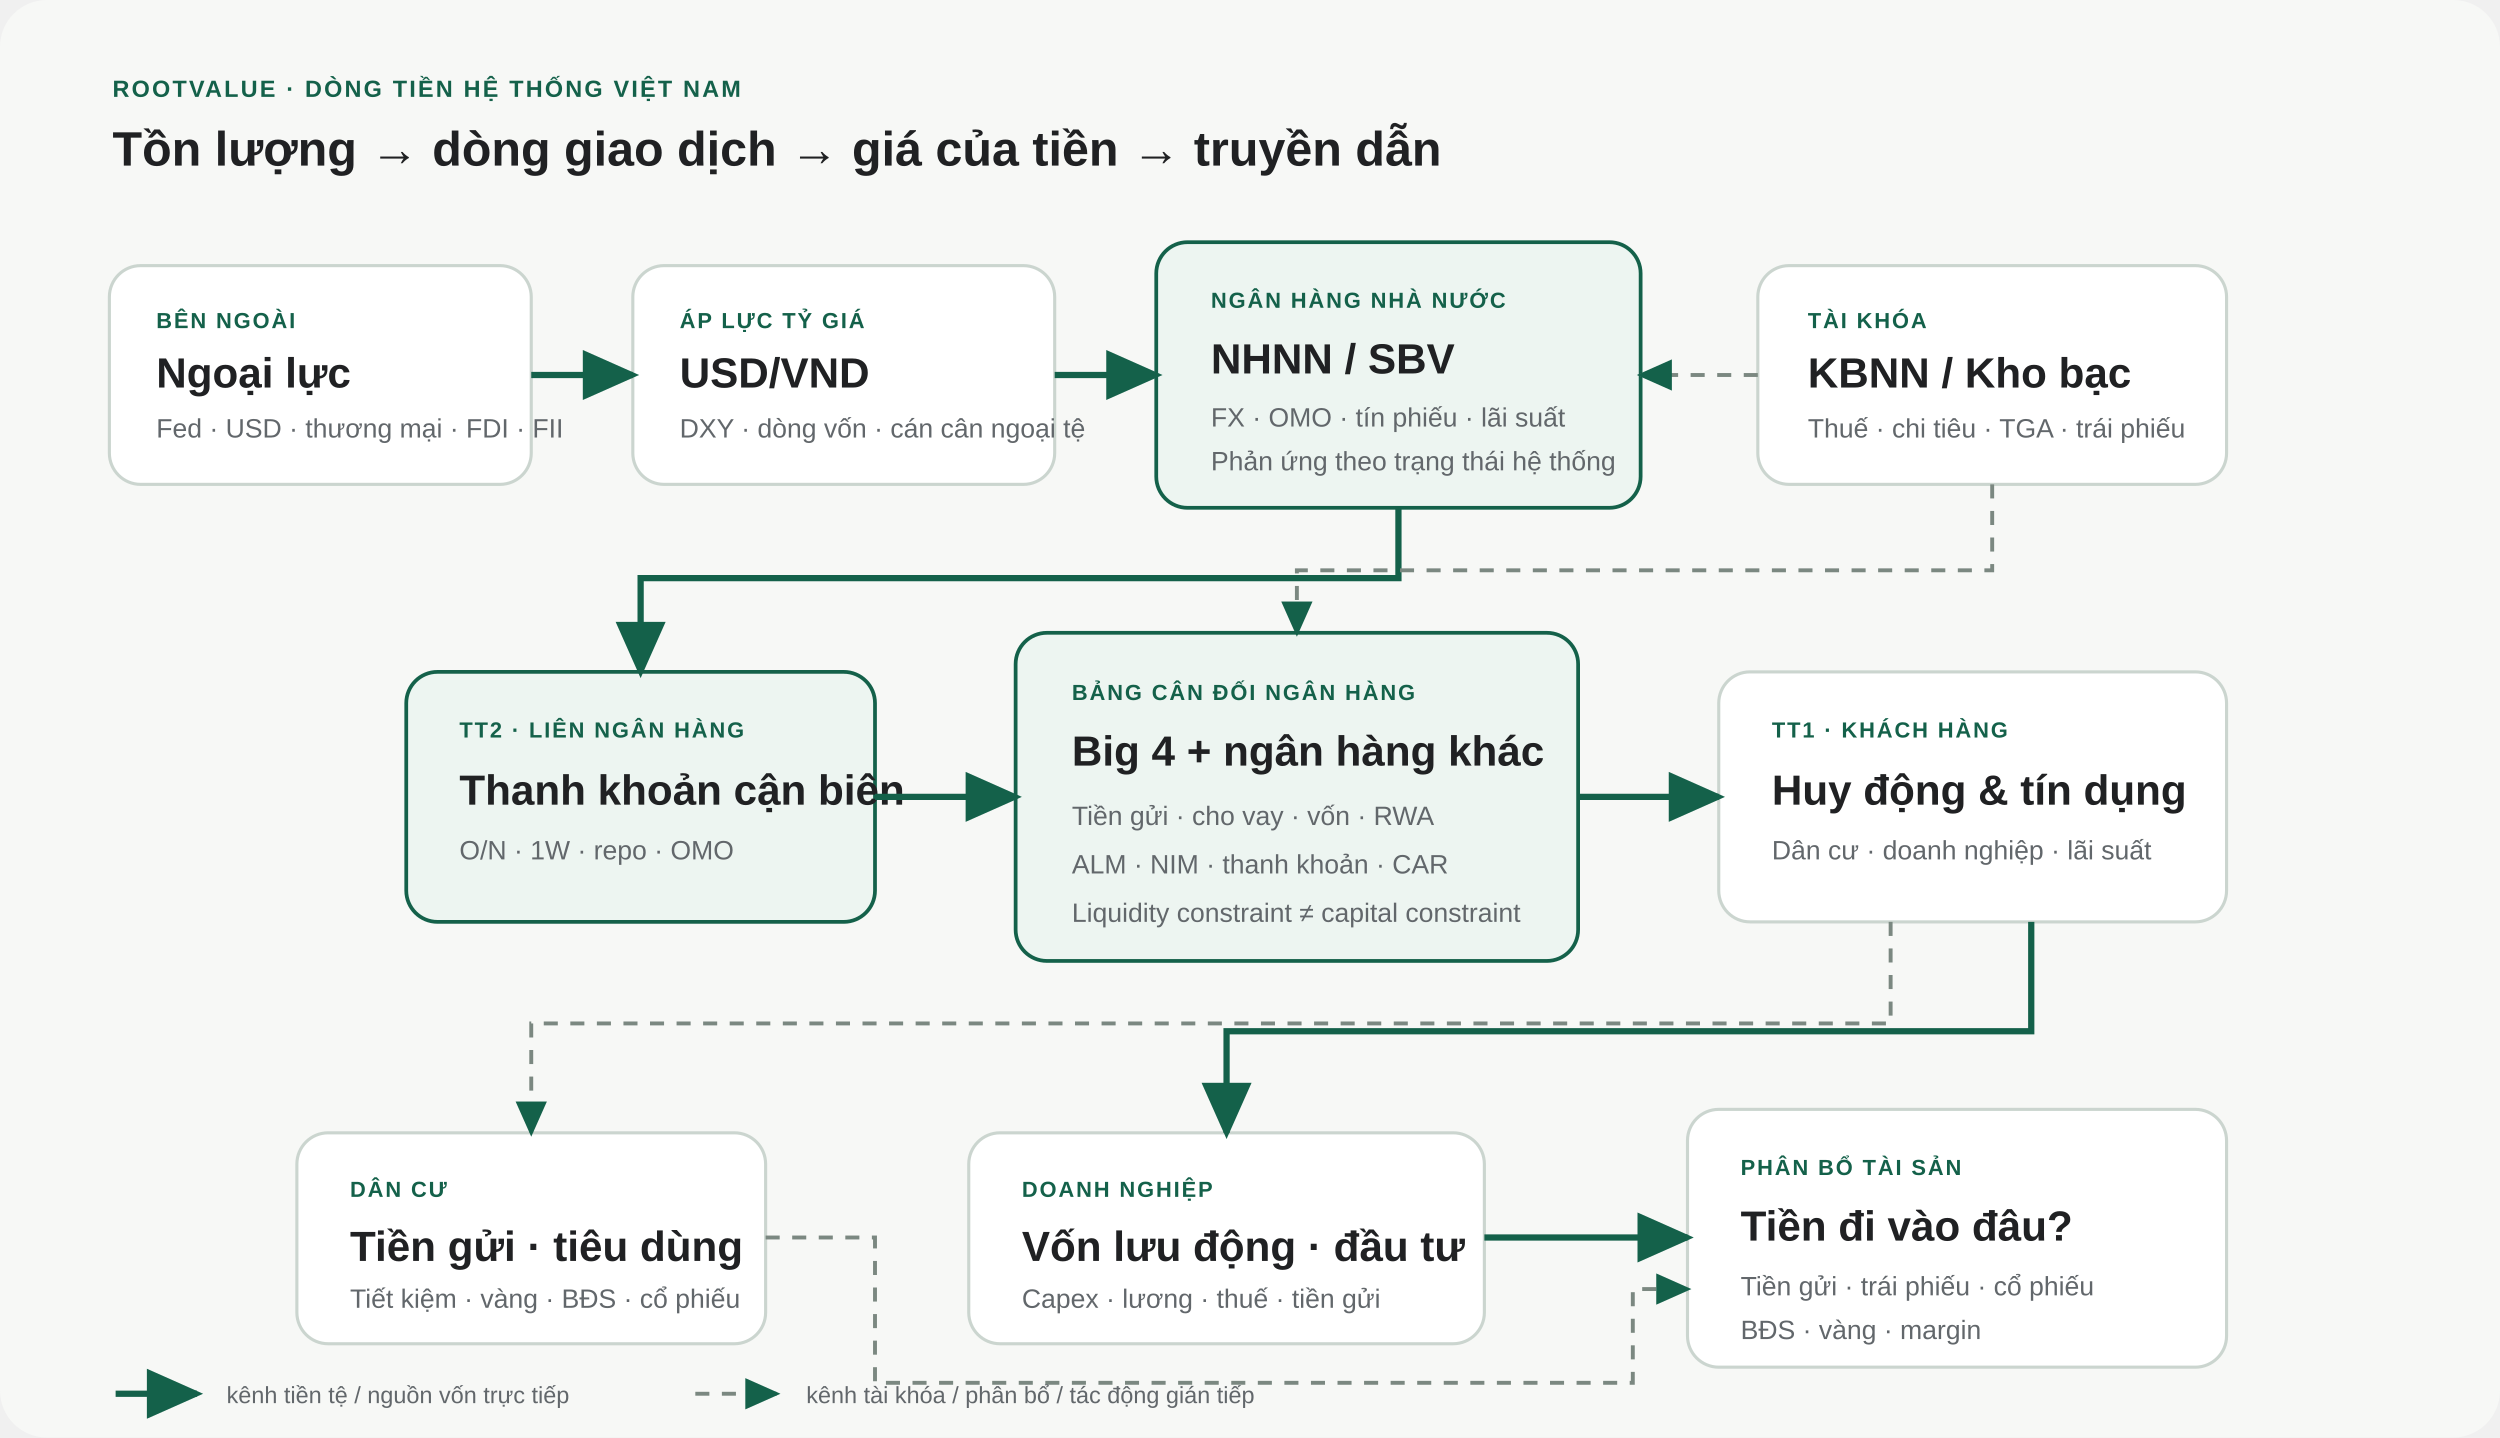
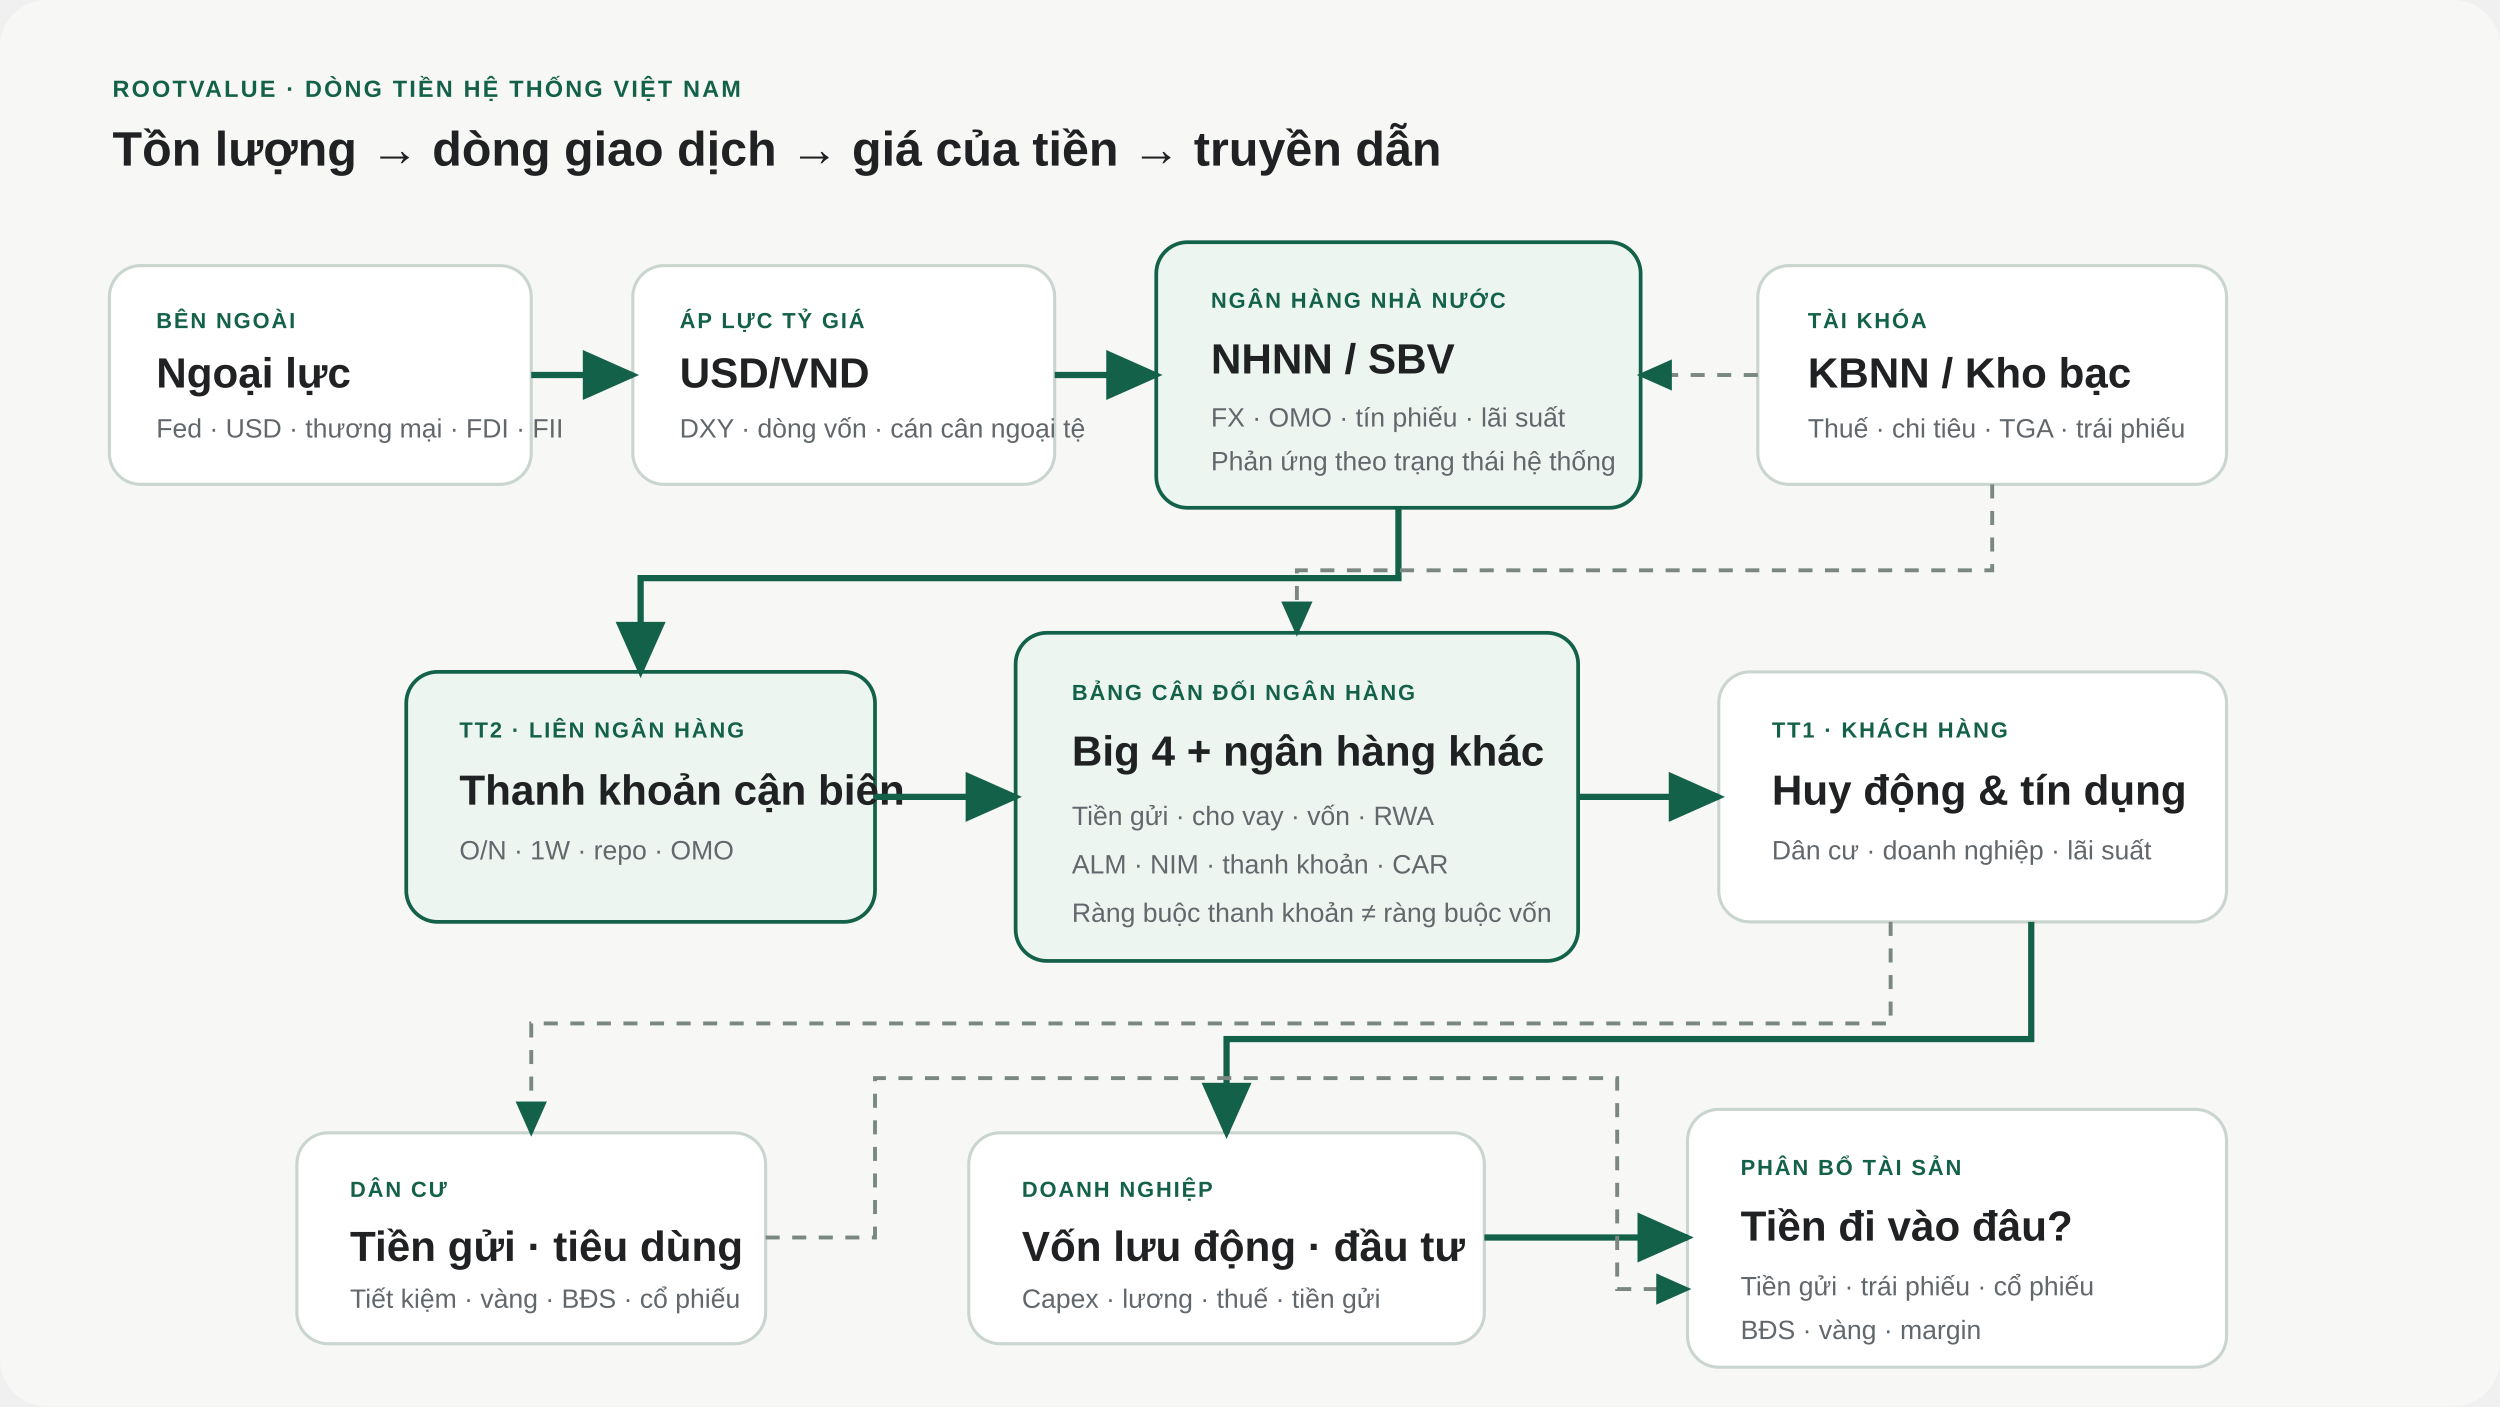
- <svg xmlns="http://www.w3.org/2000/svg" viewBox="0 0 1600 920" role="img" aria-labelledby="title desc">
+ <svg xmlns="http://www.w3.org/2000/svg" viewBox="0 0 1600 900" role="img" aria-labelledby="title desc">
  <defs>
    <marker id="arrow" markerWidth="10" markerHeight="10" refX="8" refY="4" orient="auto" markerUnits="strokeWidth">
      <path d="M0,0 L9,4 L0,8 Z" fill="#14614A" />
    </marker>
    <style>
-       .bg{fill:#f7f8f6}
-       .card{fill:#ffffff;stroke:#cbd5cf;stroke-width:2}
-       .primary{fill:#edf5f1;stroke:#14614A;stroke-width:2.4}
-       .eyebrow{font:700 14px Arial,sans-serif;fill:#14614A;letter-spacing:1.2px}
-       .title{font:700 27px Arial,sans-serif;fill:#202123}
-       .body{font:17px Arial,sans-serif;fill:#62676b}
-       .header{font:700 15px Arial,sans-serif;fill:#14614A;letter-spacing:1.4px}
-       .headline{font:700 31px Arial,sans-serif;fill:#202123}
-       .line{stroke:#14614A;stroke-width:4;fill:none;marker-end:url(#arrow)}
-       .dash{stroke:#7b8881;stroke-width:2.5;stroke-dasharray:9 8;fill:none;marker-end:url(#arrow)}
-       .legend{font:15px Arial,sans-serif;fill:#62676b}
+       .bg{fill:#f7f8f6}.card{fill:#fff;stroke:#cbd5cf;stroke-width:2}.primary{fill:#edf5f1;stroke:#14614A;stroke-width:2.4}
+       .eyebrow{font:700 14px Arial,sans-serif;fill:#14614A;letter-spacing:1.2px}.title{font:700 27px Arial,sans-serif;fill:#202123}.body{font:17px Arial,sans-serif;fill:#62676b}
+       .header{font:700 15px Arial,sans-serif;fill:#14614A;letter-spacing:1.4px}.headline{font:700 31px Arial,sans-serif;fill:#202123}
+       .line{stroke:#14614A;stroke-width:4;fill:none;marker-end:url(#arrow)}.dash{stroke:#7b8881;stroke-width:2.5;stroke-dasharray:9 8;fill:none;marker-end:url(#arrow)}
    </style>
  </defs>
-   <rect width="1600" height="920" rx="30" class="bg" />
+   <rect width="1600" height="900" rx="30" class="bg" />
  <text x="72" y="62" class="header">ROOTVALUE · DÒNG TIỀN HỆ THỐNG VIỆT NAM</text>
  <text x="72" y="106" class="headline">Tồn lượng → dòng giao dịch → giá của tiền → truyền dẫn</text>
  <rect x="70" y="170" width="270" height="140" rx="20" class="card" />
  <text x="100" y="210" class="eyebrow">BÊN NGOÀI</text>
  <text x="100" y="248" class="title">Ngoại lực</text>
  <text x="100" y="280" class="body">Fed · USD · thương mại · FDI · FII</text>
  <rect x="405" y="170" width="270" height="140" rx="20" class="card" />
  <text x="435" y="210" class="eyebrow">ÁP LỰC TỶ GIÁ</text>
  <text x="435" y="248" class="title">USD/VND</text>
  <text x="435" y="280" class="body">DXY · dòng vốn · cán cân ngoại tệ</text>
  <rect x="740" y="155" width="310" height="170" rx="20" class="primary" />
  <text x="775" y="197" class="eyebrow">NGÂN HÀNG NHÀ NƯỚC</text>
  <text x="775" y="239" class="title">NHNN / SBV</text>
  <text x="775" y="273" class="body">FX · OMO · tín phiếu · lãi suất</text>
  <text x="775" y="301" class="body">Phản ứng theo trạng thái hệ thống</text>
  <rect x="1125" y="170" width="300" height="140" rx="20" class="card" />
  <text x="1157" y="210" class="eyebrow">TÀI KHÓA</text>
  <text x="1157" y="248" class="title">KBNN / Kho bạc</text>
  <text x="1157" y="280" class="body">Thuế · chi tiêu · TGA · trái phiếu</text>
  <path d="M340 240 H405" class="line" />
  <path d="M675 240 H740" class="line" />
  <path d="M1125 240 H1050" class="dash" />
  <rect x="260" y="430" width="300" height="160" rx="20" class="primary" />
  <text x="294" y="472" class="eyebrow">TT2 · LIÊN NGÂN HÀNG</text>
  <text x="294" y="515" class="title">Thanh khoản cận biên</text>
  <text x="294" y="550" class="body">O/N · 1W · repo · OMO</text>
  <rect x="650" y="405" width="360" height="210" rx="20" class="primary" />
  <text x="686" y="448" class="eyebrow">BẢNG CÂN ĐỐI NGÂN HÀNG</text>
  <text x="686" y="490" class="title">Big 4 + ngân hàng khác</text>
  <text x="686" y="528" class="body">Tiền gửi · cho vay · vốn · RWA</text>
  <text x="686" y="559" class="body">ALM · NIM · thanh khoản · CAR</text>
-   <text x="686" y="590" class="body">Liquidity constraint ≠ capital constraint</text>
+   <text x="686" y="590" class="body">Ràng buộc thanh khoản ≠ ràng buộc vốn</text>
  <rect x="1100" y="430" width="325" height="160" rx="20" class="card" />
  <text x="1134" y="472" class="eyebrow">TT1 · KHÁCH HÀNG</text>
  <text x="1134" y="515" class="title">Huy động &amp; tín dụng</text>
  <text x="1134" y="550" class="body">Dân cư · doanh nghiệp · lãi suất</text>
  <path d="M895 325 V370 H410 V430" class="line" />
  <path d="M1275 310 V365 H830 V405" class="dash" />
  <path d="M560 510 H650" class="line" />
  <path d="M1010 510 H1100" class="line" />
  <rect x="190" y="725" width="300" height="135" rx="20" class="card" />
  <text x="224" y="766" class="eyebrow">DÂN CƯ</text>
  <text x="224" y="807" class="title">Tiền gửi · tiêu dùng</text>
  <text x="224" y="837" class="body">Tiết kiệm · vàng · BĐS · cổ phiếu</text>
  <rect x="620" y="725" width="330" height="135" rx="20" class="card" />
  <text x="654" y="766" class="eyebrow">DOANH NGHIỆP</text>
  <text x="654" y="807" class="title">Vốn lưu động · đầu tư</text>
  <text x="654" y="837" class="body">Capex · lương · thuế · tiền gửi</text>
  <rect x="1080" y="710" width="345" height="165" rx="20" class="card" />
  <text x="1114" y="752" class="eyebrow">PHÂN BỔ TÀI SẢN</text>
  <text x="1114" y="794" class="title">Tiền đi vào đâu?</text>
  <text x="1114" y="829" class="body">Tiền gửi · trái phiếu · cổ phiếu</text>
  <text x="1114" y="857" class="body">BĐS · vàng · margin</text>
  <path d="M1210 590 V655 H340 V725" class="dash" />
-   <path d="M1300 590 V660 H785 V725" class="line" />
+   <path d="M1300 590 V665 H785 V725" class="line" />
  <path d="M950 792 H1080" class="line" />
-   <path d="M490 792 H560 V885 H1045 V825 H1080" class="dash" />
-   <line x1="74" y1="892" x2="126" y2="892" class="line" />
-   <text x="145" y="898" class="legend">kênh tiền tệ / nguồn vốn trực tiếp</text>
-   <line x1="445" y1="892" x2="497" y2="892" class="dash" />
-   <text x="516" y="898" class="legend">kênh tài khóa / phân bổ / tác động gián tiếp</text>
+   <path d="M490 792 H560 V690 H1035 V825 H1080" class="dash" />
</svg>
